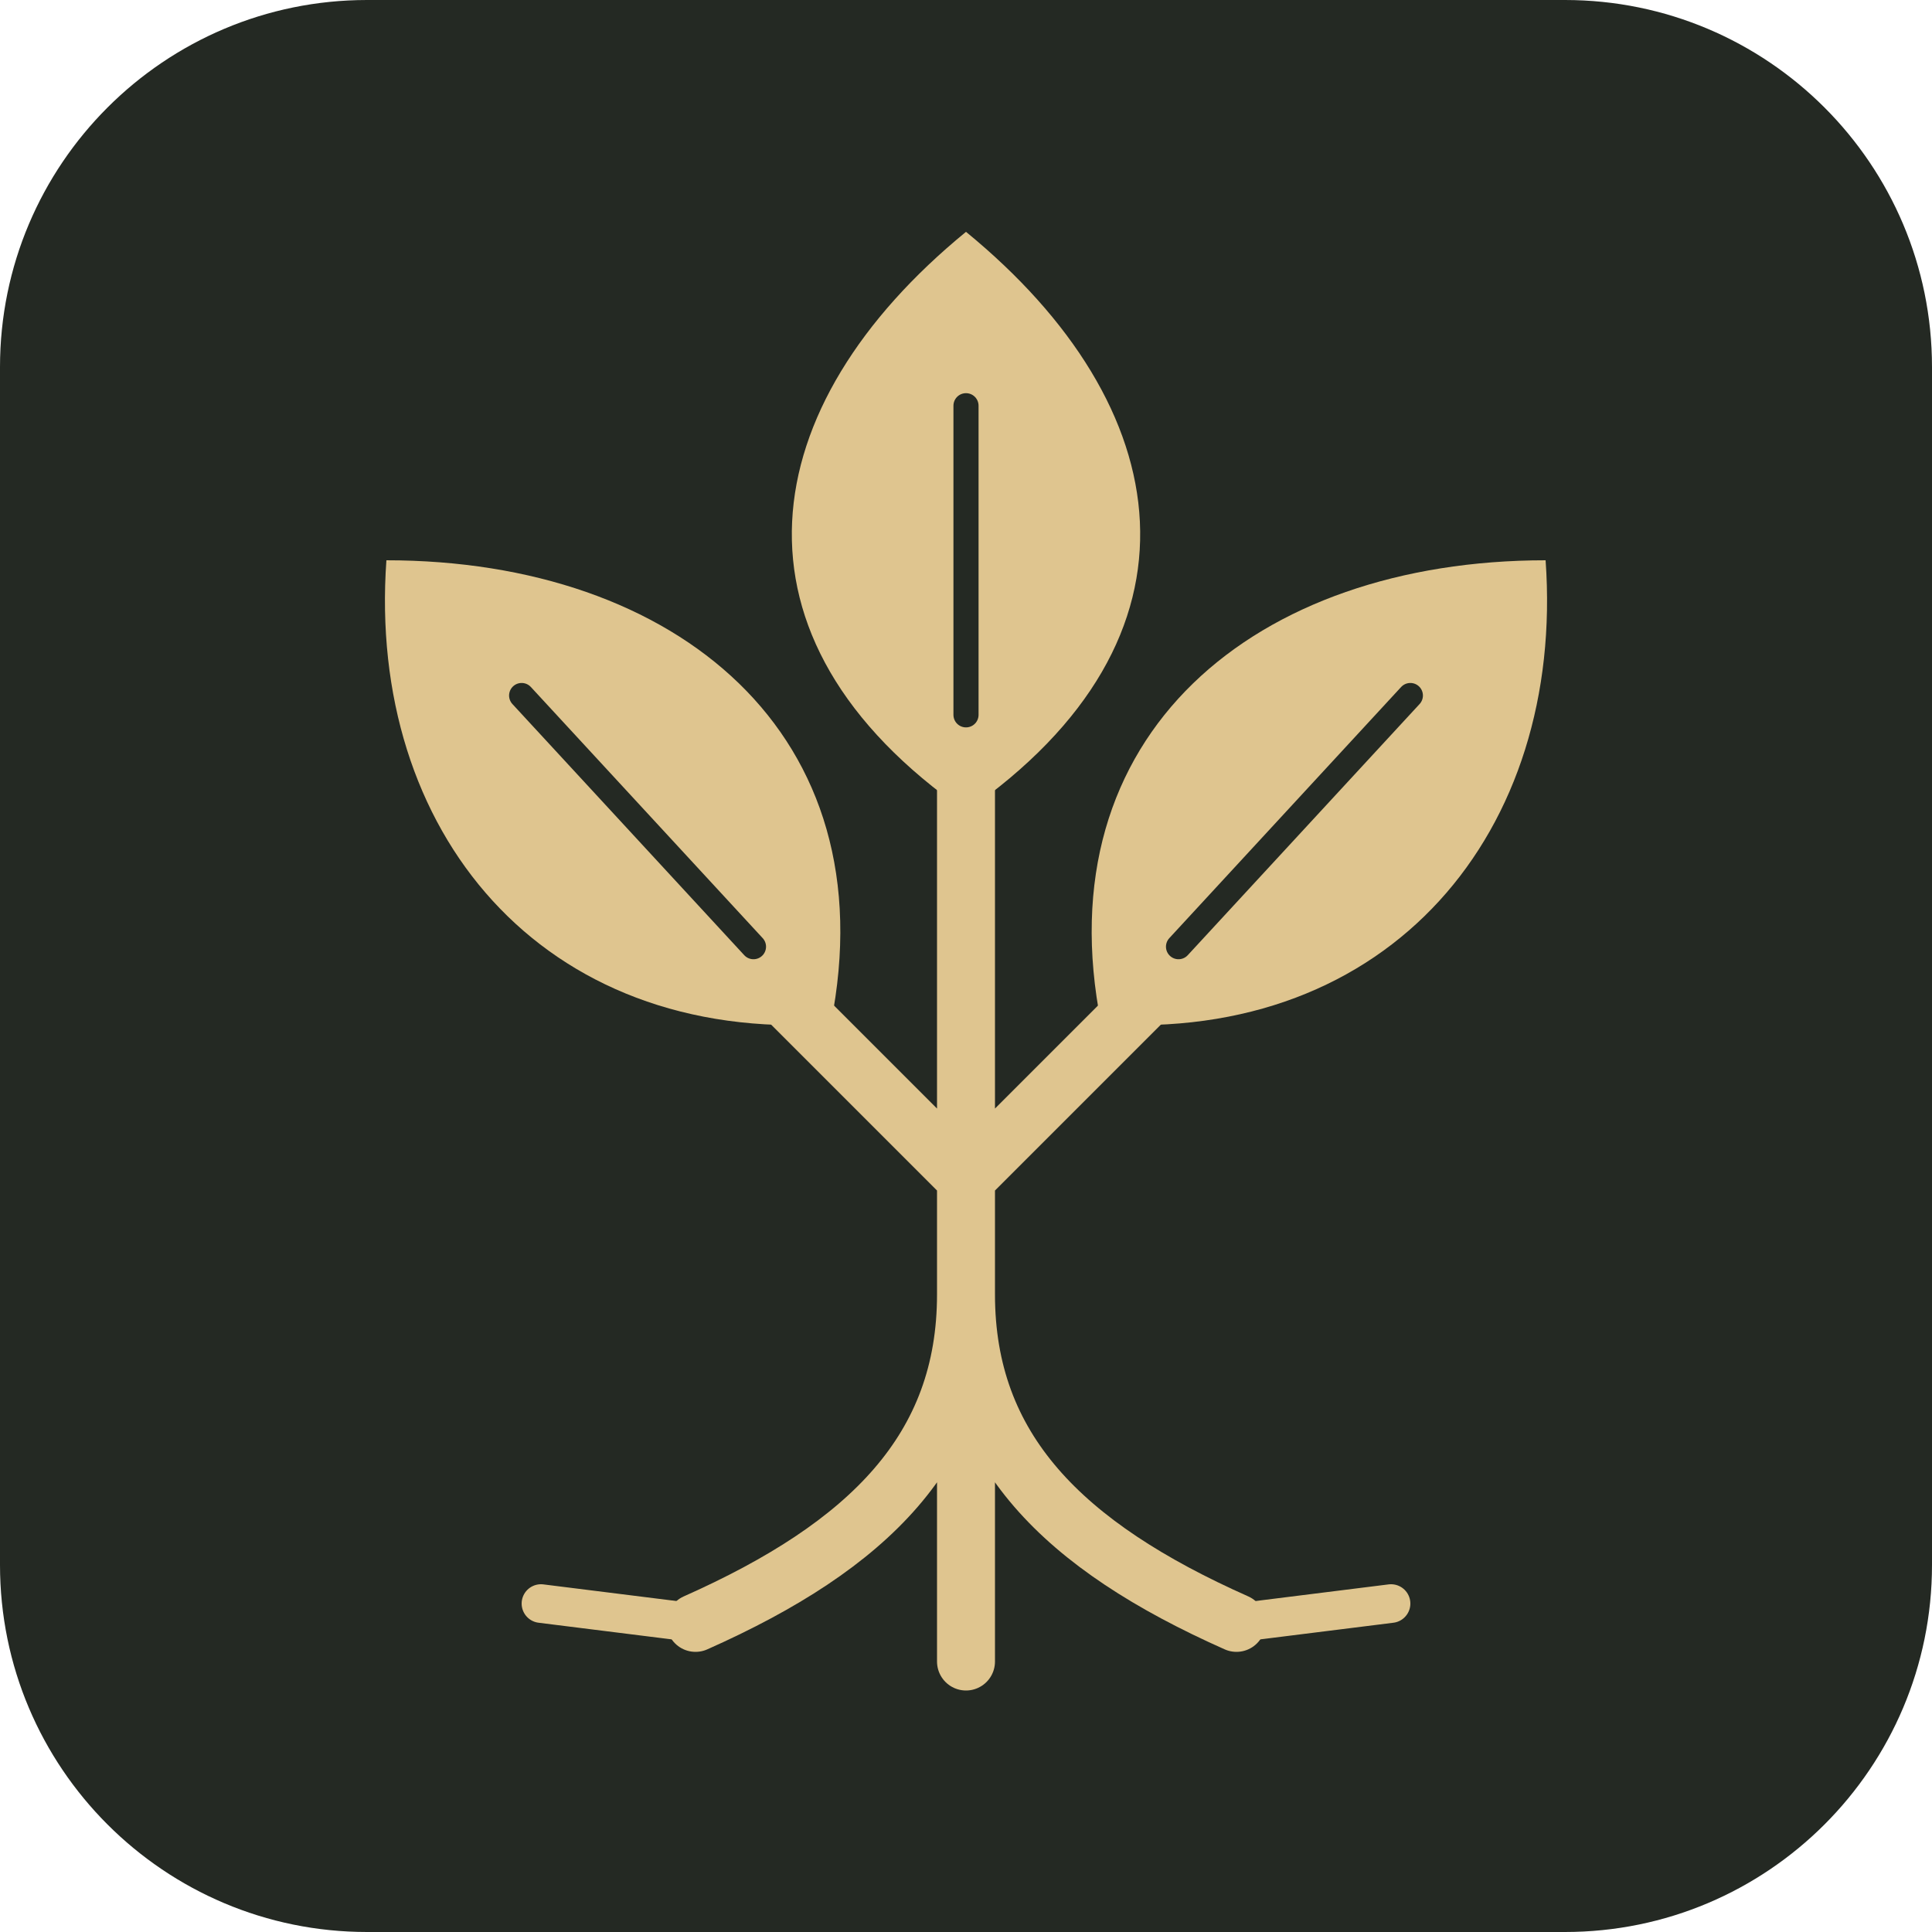
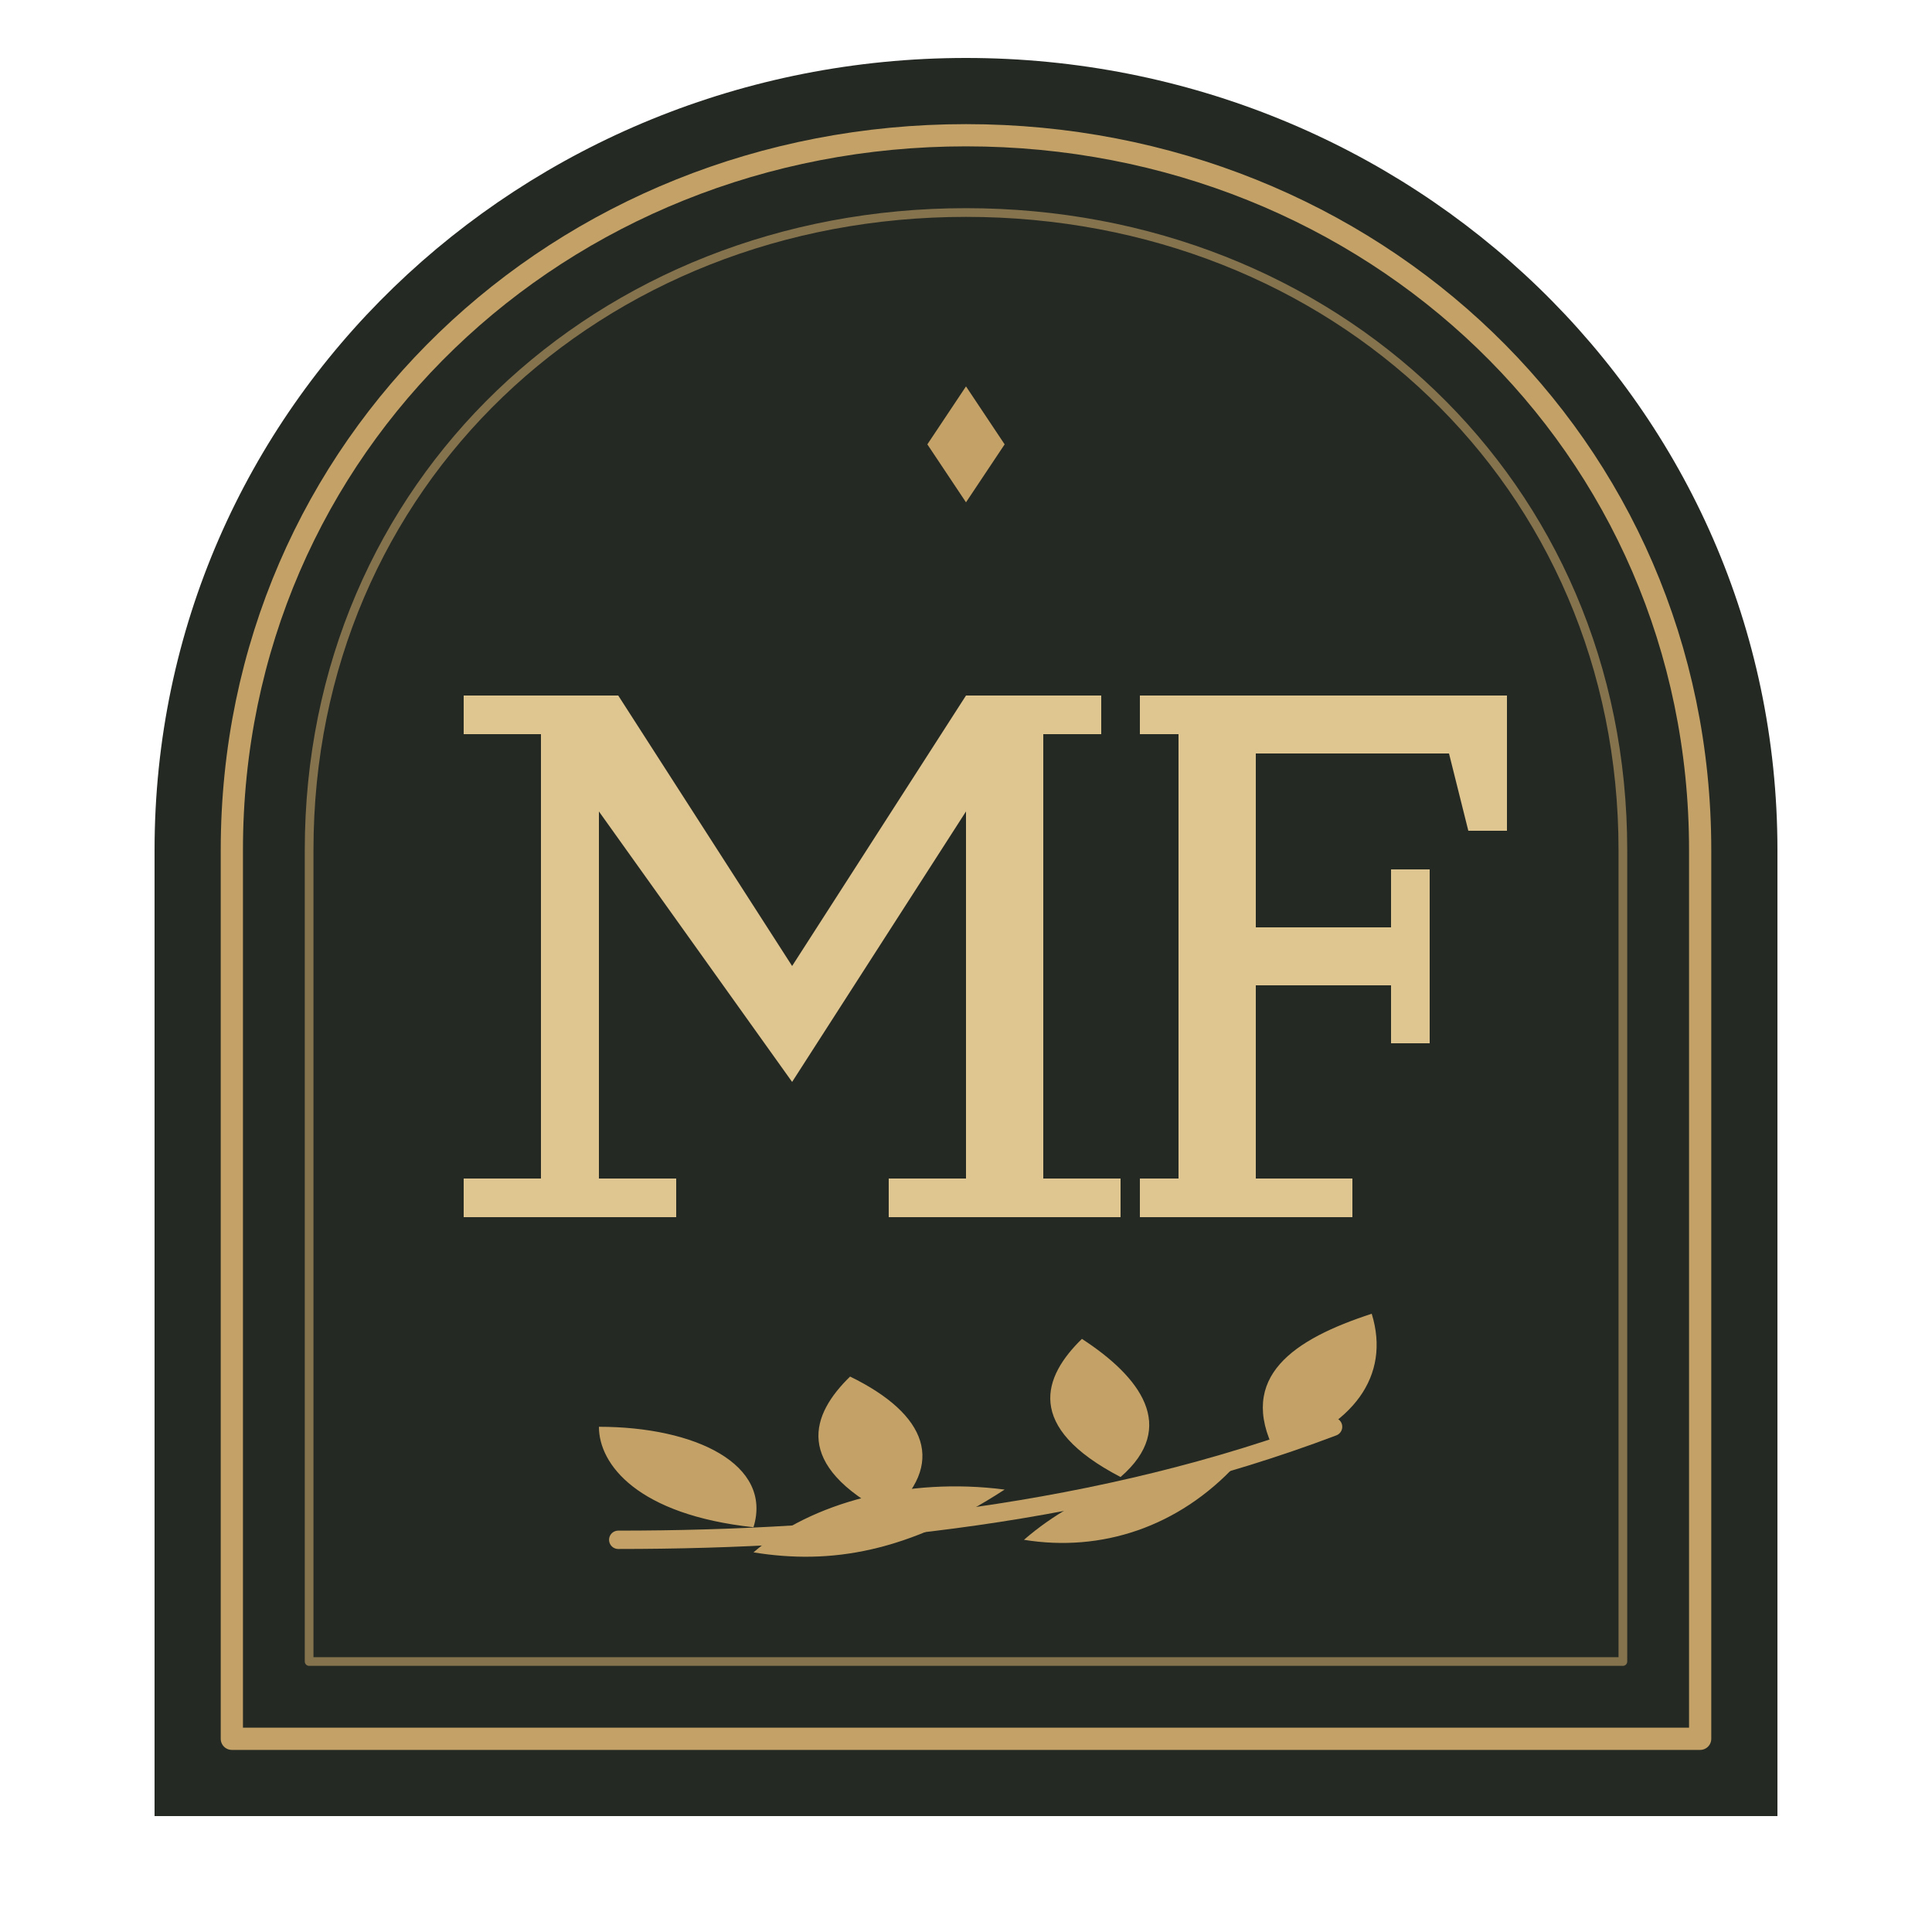
<svg xmlns="http://www.w3.org/2000/svg" viewBox="0 0 100 100">
-   <rect width="100" height="100" rx="19" fill="#242923" />
-   <g fill="#dfc58f">
-     <path d="M50 42C37 33 39 21 50 12c11 9 13 21 0 30Z" />
-     <path d="M43 53C28 54 19 43 20 29c15 0 26 9 23 24Z" />
-     <path d="M57 53c15 1 24-10 23-24-15 0-26 9-23 24Z" />
-   </g>
-   <g fill="none" stroke="#dfc58f" stroke-linecap="round" stroke-linejoin="round">
-     <path d="M50 37v30c0 8-5 13-14 17m14-17c0 8 5 13 14 17M50 66v20M50 61 33 44m17 17 17-17" stroke-width="3" />
-     <path d="m36 84-8-1m36 1 8-1" stroke-width="2" />
-   </g>
-   <g fill="none" stroke="#242923" stroke-width="1.3" stroke-linecap="round">
-     <path d="M50 21v16M27 36l12 13m34-13L61 49" />
-   </g>
+   <path d="M 50 3 C 73 3 92 21 92 44 L 92 94 L 8 94 L 8 44 C 8 21 27 3 50 3 Z" fill="#242923" />
+   <path d="M 50 7 C 71 7 88 23 88 44 L 88 90 L 12 90 L 12 44 C 12 23 29 7 50 7 Z" fill="none" stroke="#c4a267" stroke-width="1.15" stroke-linecap="round" stroke-linejoin="round" />
+   <path d="M 50 11 C 69 11 84 25 84 44 L 84 86 L 16 86 L 16 44 C 16 25 31 11 50 11 Z" fill="none" stroke="#85734e" stroke-width="0.45" stroke-linecap="round" stroke-linejoin="round" />
+   <path d="M 24 61 L 28 61 L 28 38 L 24 38 L 24 36 L 32 36 L 41 50 L 50 36 L 57 36 L 57 38 L 54 38 L 54 61 L 58 61 L 58 63 L 46 63 L 46 61 L 50 61 L 50 42 L 41 56 L 31 42 L 31 61 L 35 61 L 35 63 L 24 63 Z" fill="#dfc58f" />
+   <path d="M 59 36 L 78 36 L 78 43 L 76 43 L 75 39 L 65 39 L 65 48 L 72 48 L 72 45 L 74 45 L 74 54 L 72 54 L 72 51 L 65 51 L 65 61 L 70 61 L 70 63 L 59 63 L 59 61 L 61 61 L 61 38 L 59 38 Z" fill="#dfc58f" />
+   <path d="M 32 79.7 C 44 79.7 57 78.4 69 73.85" fill="none" stroke="#c4a267" stroke-width="0.95" stroke-linecap="round" stroke-linejoin="round" />
+   <path d="M 39 79.05 C 33 78.4 31 75.8 31 73.85 C 36 73.85 40 75.8 39 79.05 Z M 46 78.4 C 41 75.8 42 73.2 44 71.25 C 48 73.2 49 75.8 46 78.4 Z M 52 77.1 C 47 80.35 43 81 39 80.35 C 42 77.75 47 76.45 52 77.1 Z M 58 76.45 C 53 73.85 54 71.25 56 69.3 C 59 71.25 61 73.85 58 76.45 Z M 64 75.8 C 61 79.05 57 80.35 53 79.7 C 56 77.1 60 75.8 64 75.8 Z M 66 75.15 C 64 71.25 67 69.3 71 68 C 72 71.25 70 73.85 66 75.15 Z" fill="#c4a267" />
+   <path d="M 50 20 L 52 23 L 50 26 L 48 23 Z" fill="#c4a267" />
</svg>
